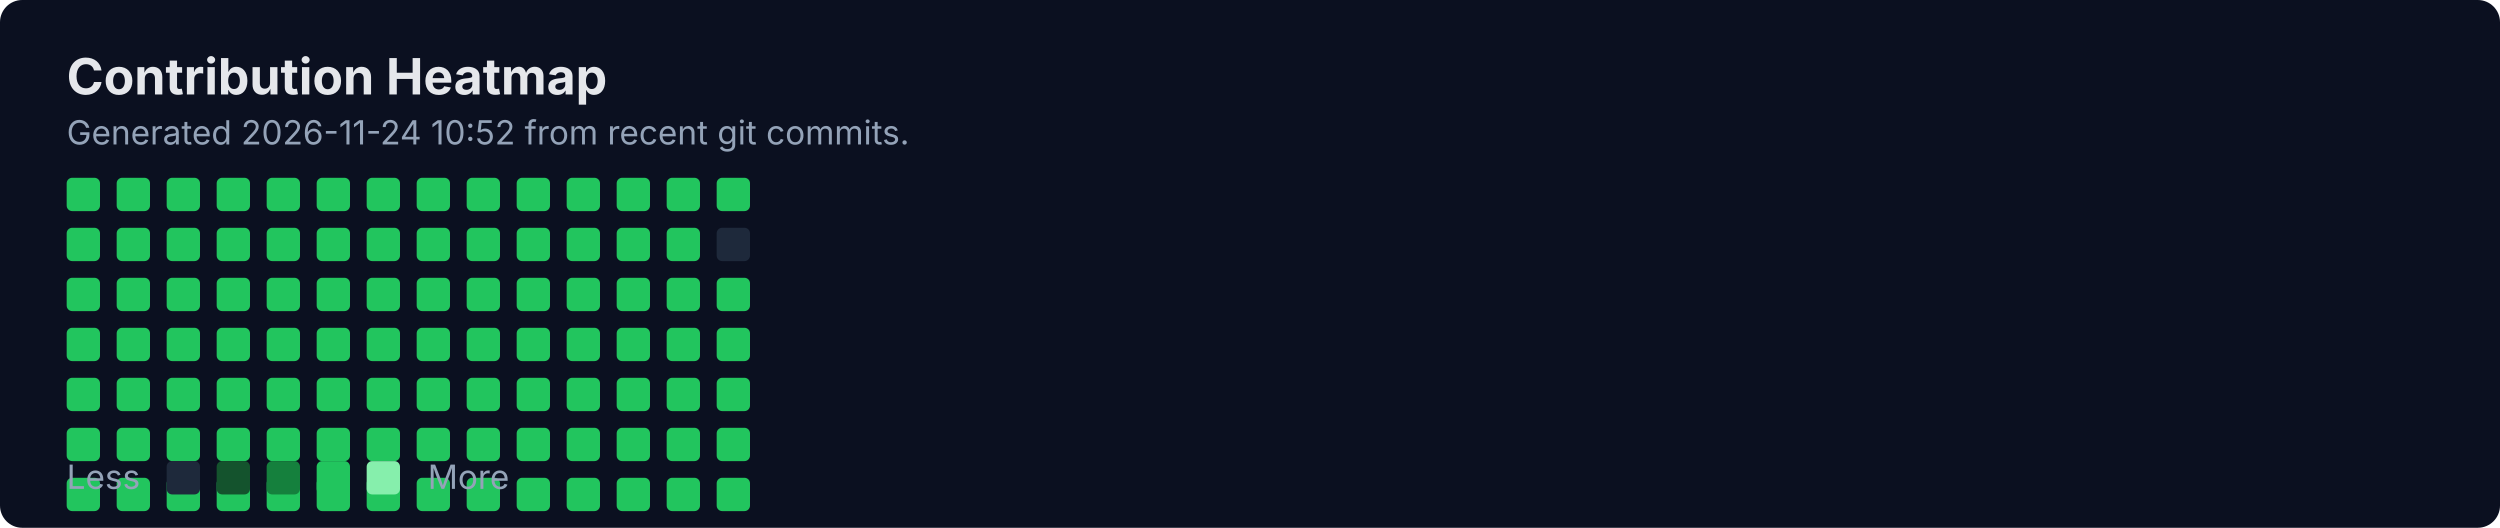
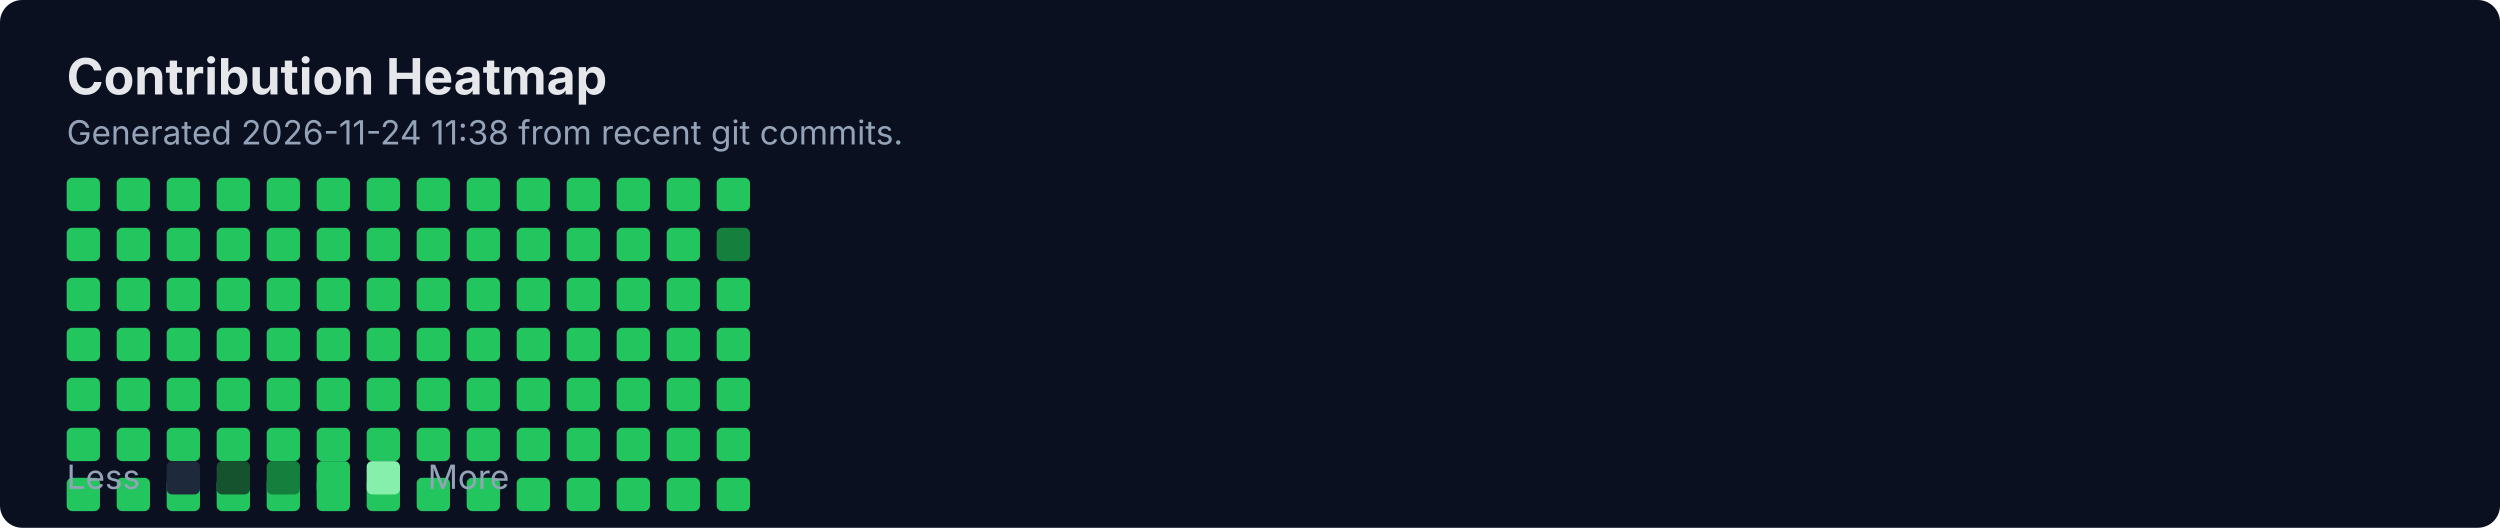
<svg xmlns="http://www.w3.org/2000/svg" width="900" height="190" viewBox="0 0 900 190" fill="none" role="img" aria-labelledby="title">
  <rect width="900" height="190" rx="8" fill="#0B1020" />
  <text x="24" y="34" fill="#E5E7EB" font-family="Inter, Segoe UI, Arial" font-size="18" font-weight="700">Contribution Heatmap</text>
-   <text x="24" y="52" fill="#94A3B8" font-family="Inter, Segoe UI, Arial" font-size="12">Generated 2026-11-24 10:52 from recent git commits.</text>
+   <text x="24" y="52" fill="#94A3B8" font-family="Inter, Segoe UI, Arial" font-size="12">Generated 2026-11-24 11:38 from recent git commits.</text>
  <rect x="24" y="100" width="12" height="12" rx="2" fill="#22C55E" />
  <rect x="24" y="118" width="12" height="12" rx="2" fill="#22C55E" />
  <rect x="24" y="136" width="12" height="12" rx="2" fill="#22C55E" />
  <rect x="24" y="154" width="12" height="12" rx="2" fill="#22C55E" />
  <rect x="24" y="172" width="12" height="12" rx="2" fill="#22C55E" />
  <rect x="24" y="64" width="12" height="12" rx="2" fill="#22C55E" />
  <rect x="24" y="82" width="12" height="12" rx="2" fill="#22C55E" />
  <rect x="42" y="100" width="12" height="12" rx="2" fill="#22C55E" />
  <rect x="42" y="118" width="12" height="12" rx="2" fill="#22C55E" />
  <rect x="42" y="136" width="12" height="12" rx="2" fill="#22C55E" />
  <rect x="42" y="154" width="12" height="12" rx="2" fill="#22C55E" />
  <rect x="42" y="172" width="12" height="12" rx="2" fill="#22C55E" />
  <rect x="42" y="64" width="12" height="12" rx="2" fill="#22C55E" />
  <rect x="42" y="82" width="12" height="12" rx="2" fill="#22C55E" />
  <rect x="60" y="100" width="12" height="12" rx="2" fill="#22C55E" />
  <rect x="60" y="118" width="12" height="12" rx="2" fill="#22C55E" />
  <rect x="60" y="136" width="12" height="12" rx="2" fill="#22C55E" />
  <rect x="60" y="154" width="12" height="12" rx="2" fill="#22C55E" />
  <rect x="60" y="172" width="12" height="12" rx="2" fill="#22C55E" />
  <rect x="60" y="64" width="12" height="12" rx="2" fill="#22C55E" />
  <rect x="60" y="82" width="12" height="12" rx="2" fill="#22C55E" />
  <rect x="78" y="100" width="12" height="12" rx="2" fill="#22C55E" />
  <rect x="78" y="118" width="12" height="12" rx="2" fill="#22C55E" />
  <rect x="78" y="136" width="12" height="12" rx="2" fill="#22C55E" />
  <rect x="78" y="154" width="12" height="12" rx="2" fill="#22C55E" />
  <rect x="78" y="172" width="12" height="12" rx="2" fill="#22C55E" />
  <rect x="78" y="64" width="12" height="12" rx="2" fill="#22C55E" />
  <rect x="78" y="82" width="12" height="12" rx="2" fill="#22C55E" />
  <rect x="96" y="100" width="12" height="12" rx="2" fill="#22C55E" />
  <rect x="96" y="118" width="12" height="12" rx="2" fill="#22C55E" />
  <rect x="96" y="136" width="12" height="12" rx="2" fill="#22C55E" />
  <rect x="96" y="154" width="12" height="12" rx="2" fill="#22C55E" />
  <rect x="96" y="172" width="12" height="12" rx="2" fill="#22C55E" />
  <rect x="96" y="64" width="12" height="12" rx="2" fill="#22C55E" />
  <rect x="96" y="82" width="12" height="12" rx="2" fill="#22C55E" />
  <rect x="114" y="100" width="12" height="12" rx="2" fill="#22C55E" />
  <rect x="114" y="118" width="12" height="12" rx="2" fill="#22C55E" />
  <rect x="114" y="136" width="12" height="12" rx="2" fill="#22C55E" />
  <rect x="114" y="154" width="12" height="12" rx="2" fill="#22C55E" />
  <rect x="114" y="172" width="12" height="12" rx="2" fill="#22C55E" />
  <rect x="114" y="64" width="12" height="12" rx="2" fill="#22C55E" />
  <rect x="114" y="82" width="12" height="12" rx="2" fill="#22C55E" />
  <rect x="132" y="100" width="12" height="12" rx="2" fill="#22C55E" />
  <rect x="132" y="118" width="12" height="12" rx="2" fill="#22C55E" />
  <rect x="132" y="136" width="12" height="12" rx="2" fill="#22C55E" />
  <rect x="132" y="154" width="12" height="12" rx="2" fill="#22C55E" />
  <rect x="132" y="172" width="12" height="12" rx="2" fill="#22C55E" />
  <rect x="132" y="64" width="12" height="12" rx="2" fill="#22C55E" />
  <rect x="132" y="82" width="12" height="12" rx="2" fill="#22C55E" />
  <rect x="150" y="100" width="12" height="12" rx="2" fill="#22C55E" />
  <rect x="150" y="118" width="12" height="12" rx="2" fill="#22C55E" />
  <rect x="150" y="136" width="12" height="12" rx="2" fill="#22C55E" />
  <rect x="150" y="154" width="12" height="12" rx="2" fill="#22C55E" />
  <rect x="150" y="172" width="12" height="12" rx="2" fill="#22C55E" />
  <rect x="150" y="64" width="12" height="12" rx="2" fill="#22C55E" />
  <rect x="150" y="82" width="12" height="12" rx="2" fill="#22C55E" />
  <rect x="168" y="100" width="12" height="12" rx="2" fill="#22C55E" />
  <rect x="168" y="118" width="12" height="12" rx="2" fill="#22C55E" />
  <rect x="168" y="136" width="12" height="12" rx="2" fill="#22C55E" />
  <rect x="168" y="154" width="12" height="12" rx="2" fill="#22C55E" />
  <rect x="168" y="172" width="12" height="12" rx="2" fill="#22C55E" />
  <rect x="168" y="64" width="12" height="12" rx="2" fill="#22C55E" />
  <rect x="168" y="82" width="12" height="12" rx="2" fill="#22C55E" />
  <rect x="186" y="100" width="12" height="12" rx="2" fill="#22C55E" />
  <rect x="186" y="118" width="12" height="12" rx="2" fill="#22C55E" />
  <rect x="186" y="136" width="12" height="12" rx="2" fill="#22C55E" />
  <rect x="186" y="154" width="12" height="12" rx="2" fill="#22C55E" />
  <rect x="186" y="172" width="12" height="12" rx="2" fill="#22C55E" />
  <rect x="186" y="64" width="12" height="12" rx="2" fill="#22C55E" />
  <rect x="186" y="82" width="12" height="12" rx="2" fill="#22C55E" />
  <rect x="204" y="100" width="12" height="12" rx="2" fill="#22C55E" />
  <rect x="204" y="118" width="12" height="12" rx="2" fill="#22C55E" />
  <rect x="204" y="136" width="12" height="12" rx="2" fill="#22C55E" />
  <rect x="204" y="154" width="12" height="12" rx="2" fill="#22C55E" />
  <rect x="204" y="172" width="12" height="12" rx="2" fill="#22C55E" />
  <rect x="204" y="64" width="12" height="12" rx="2" fill="#22C55E" />
  <rect x="204" y="82" width="12" height="12" rx="2" fill="#22C55E" />
  <rect x="222" y="100" width="12" height="12" rx="2" fill="#22C55E" />
  <rect x="222" y="118" width="12" height="12" rx="2" fill="#22C55E" />
  <rect x="222" y="136" width="12" height="12" rx="2" fill="#22C55E" />
  <rect x="222" y="154" width="12" height="12" rx="2" fill="#22C55E" />
  <rect x="222" y="172" width="12" height="12" rx="2" fill="#22C55E" />
  <rect x="222" y="64" width="12" height="12" rx="2" fill="#22C55E" />
  <rect x="222" y="82" width="12" height="12" rx="2" fill="#22C55E" />
  <rect x="240" y="100" width="12" height="12" rx="2" fill="#22C55E" />
  <rect x="240" y="118" width="12" height="12" rx="2" fill="#22C55E" />
  <rect x="240" y="136" width="12" height="12" rx="2" fill="#22C55E" />
  <rect x="240" y="154" width="12" height="12" rx="2" fill="#22C55E" />
  <rect x="240" y="172" width="12" height="12" rx="2" fill="#22C55E" />
  <rect x="240" y="64" width="12" height="12" rx="2" fill="#22C55E" />
  <rect x="240" y="82" width="12" height="12" rx="2" fill="#22C55E" />
  <rect x="258" y="100" width="12" height="12" rx="2" fill="#22C55E" />
  <rect x="258" y="118" width="12" height="12" rx="2" fill="#22C55E" />
  <rect x="258" y="136" width="12" height="12" rx="2" fill="#22C55E" />
  <rect x="258" y="154" width="12" height="12" rx="2" fill="#22C55E" />
  <rect x="258" y="172" width="12" height="12" rx="2" fill="#22C55E" />
  <rect x="258" y="64" width="12" height="12" rx="2" fill="#22C55E" />
-   <rect x="258" y="82" width="12" height="12" rx="2" fill="#1E293B" />
+   <rect x="258" y="82" width="12" height="12" rx="2" fill="#15803D" />
  <text x="24" y="176" fill="#94A3B8" font-family="Inter, Segoe UI, Arial" font-size="12">Less</text>
  <rect x="60" y="166" width="12" height="12" rx="2" fill="#1E293B" />
  <rect x="78" y="166" width="12" height="12" rx="2" fill="#14532D" />
  <rect x="96" y="166" width="12" height="12" rx="2" fill="#15803D" />
  <rect x="114" y="166" width="12" height="12" rx="2" fill="#22C55E" />
  <rect x="132" y="166" width="12" height="12" rx="2" fill="#86EFAC" />
  <text x="154" y="176" fill="#94A3B8" font-family="Inter, Segoe UI, Arial" font-size="12">More</text>
</svg>
